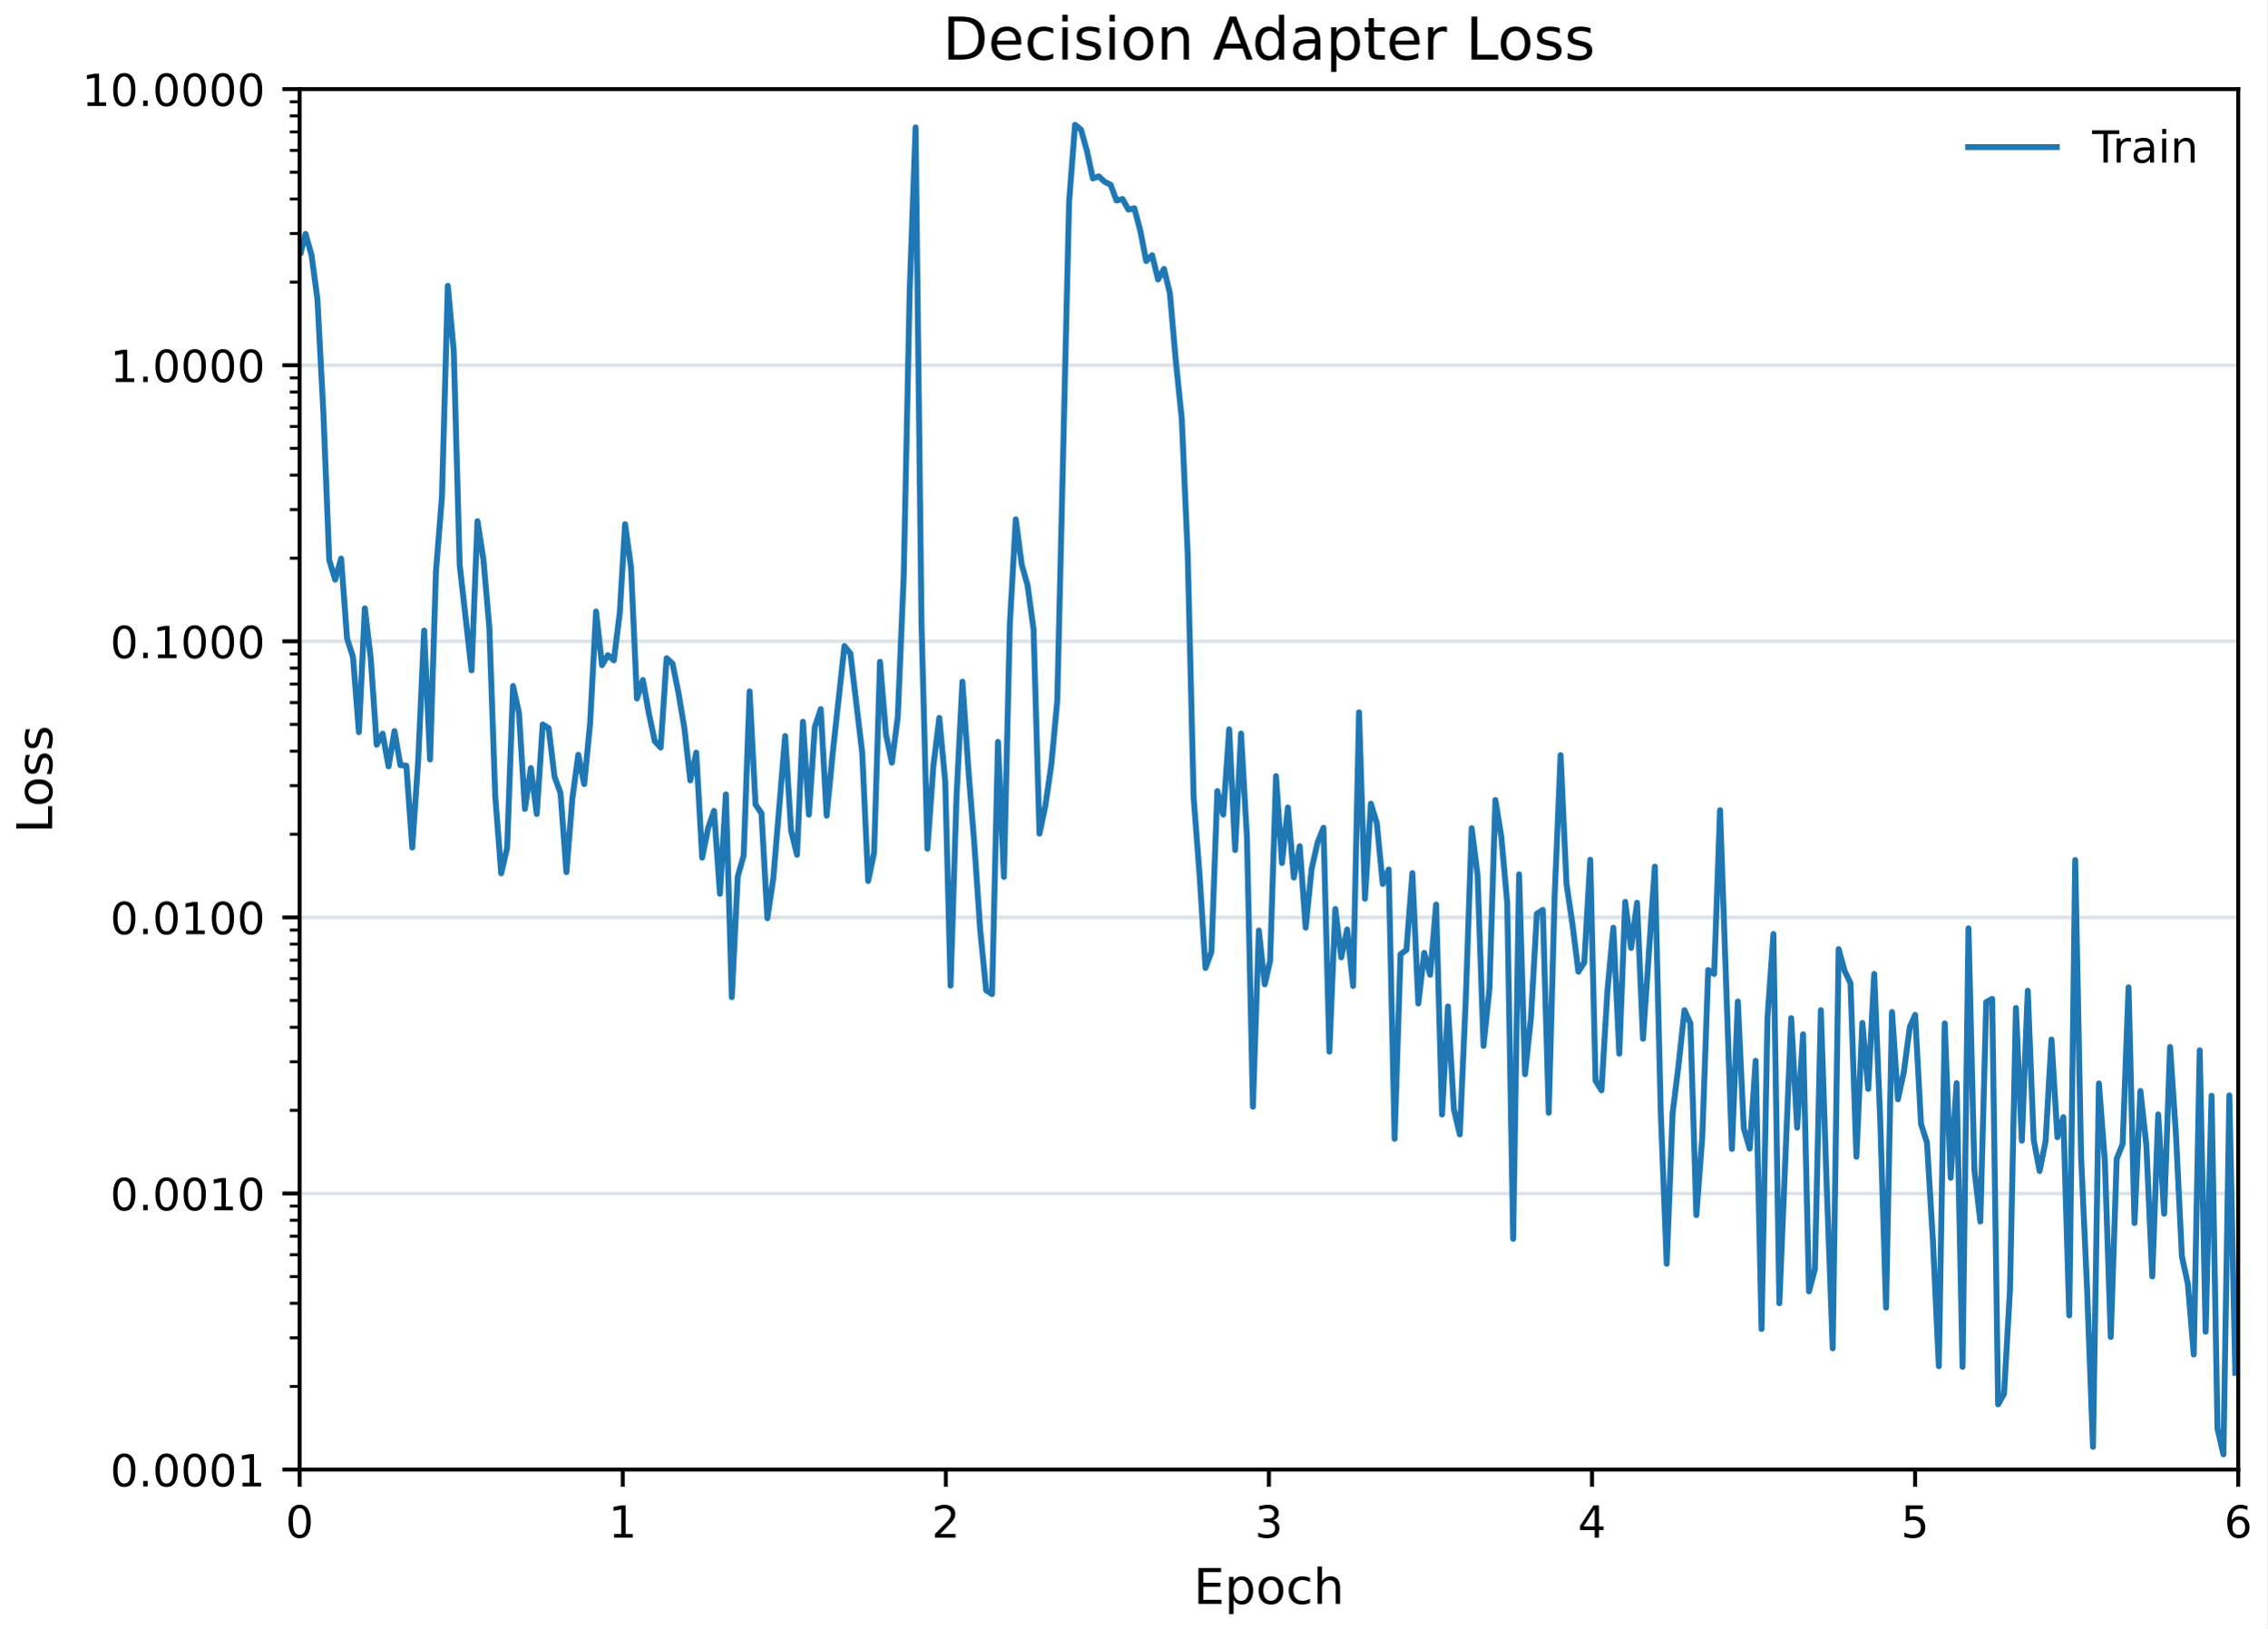
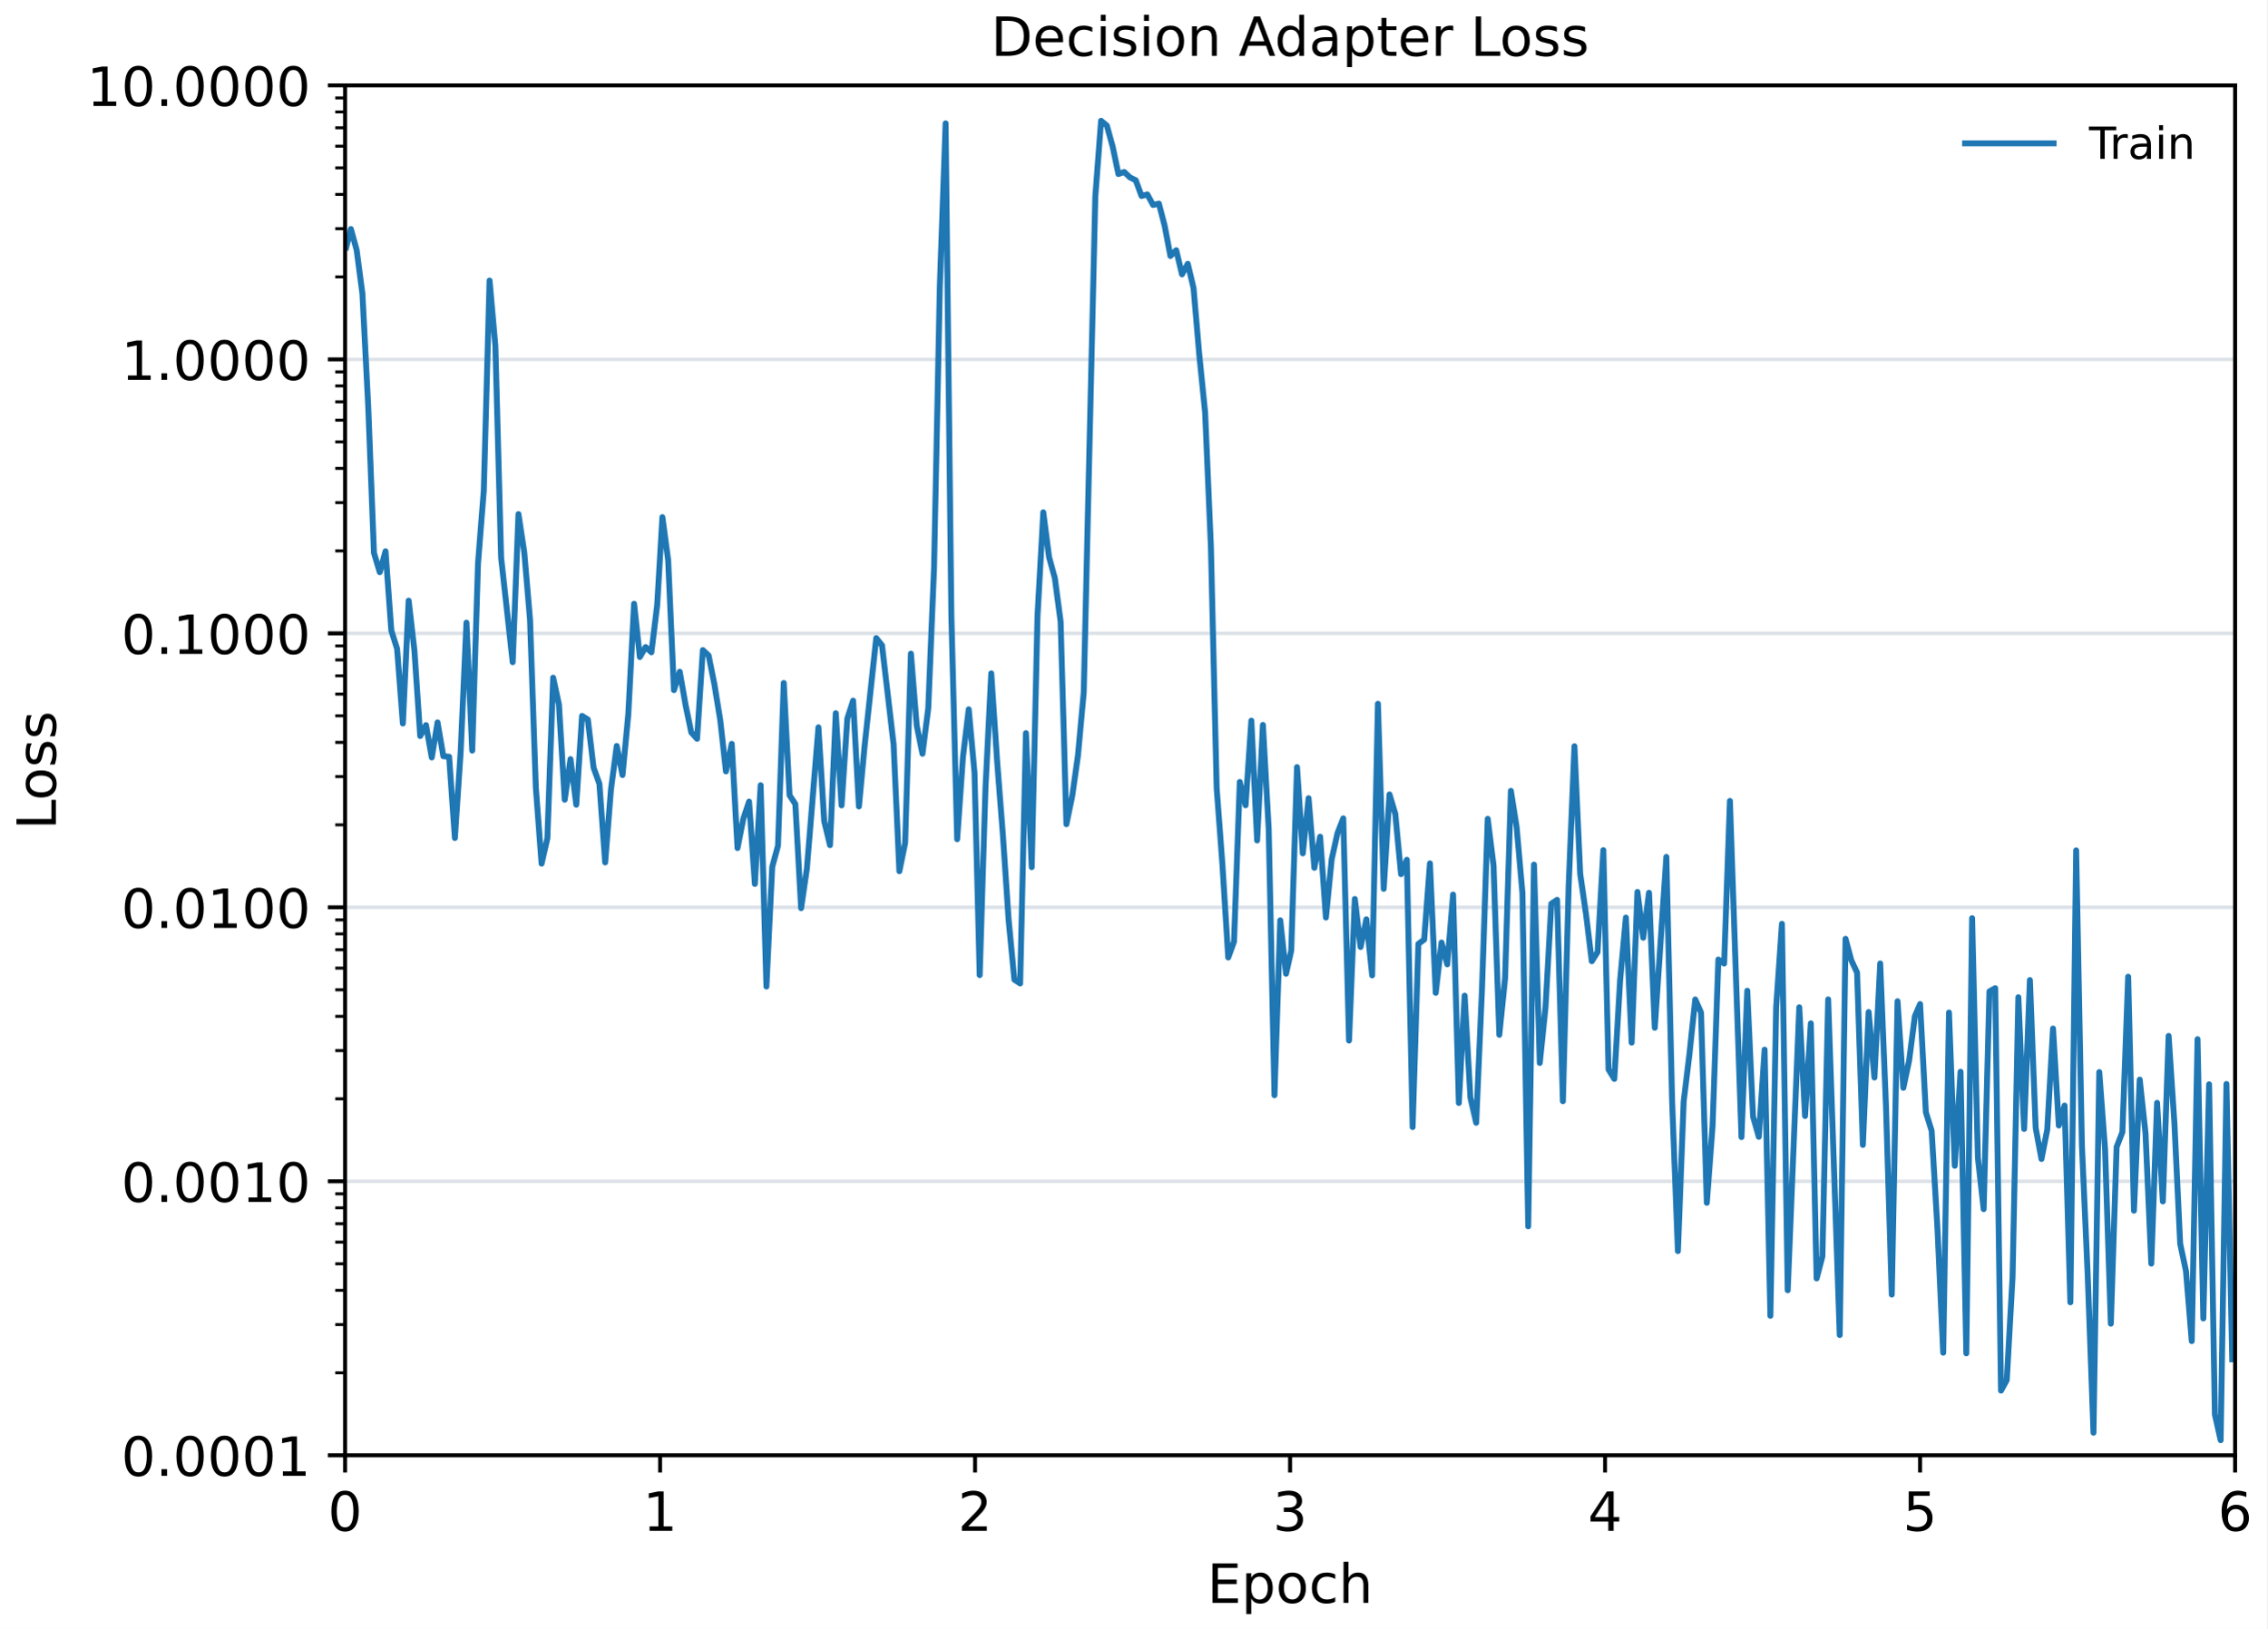
<svg xmlns="http://www.w3.org/2000/svg" xmlns:xlink="http://www.w3.org/1999/xlink" width="460.8pt" height="331.2pt" viewBox="0 0 460.8 331.2" version="1.1">
  <defs>
    <style type="text/css">*{stroke-linejoin: round; stroke-linecap: butt}</style>
  </defs>
  <g id="figure_1">
    <g id="patch_1">
      <path d="M 0 331.2  L 460.8 331.2  L 460.8 0  L 0 0  z " style="fill: #ffffff" />
    </g>
    <g id="axes_1">
      <g id="patch_2">
-         <path d="M 60.896 298.811  L 454.937 298.811  L 454.937 18.118  L 60.896 18.118  z " style="fill: #ffffff" />
+         <path d="M 70.135 295.908  L 454.3 295.908  L 454.3 17.359  L 70.135 17.359  z " style="fill: #ffffff" />
      </g>
      <g id="matplotlib.axis_1">
        <g id="xtick_1">
          <g id="line2d_1">
            <defs>
-               <path id="m974cf17270" d="M 0 0  L 0 3.5  " style="stroke: #000000; stroke-width: 0.8" />
+               <path id="m393848298e" d="M 0 0  L 0 3.5  " style="stroke: #000000; stroke-width: 0.8" />
            </defs>
            <g>
-               <use xlink:href="#m974cf17270" x="60.896" y="298.811" style="stroke: #000000; stroke-width: 0.8" />
+               <use xlink:href="#m393848298e" x="70.135" y="295.908" style="stroke: #000000; stroke-width: 0.8" />
            </g>
          </g>
          <g id="text_1">
-             <text style="font: 9px 'DejaVu Sans'; text-anchor: middle" x="60.896" y="312.65" transform="rotate(-0, 60.89618, 312.6499)">0</text>
+             <text style="font: 11px 'DejaVu Sans'; text-anchor: middle" x="70.135" y="311.266" transform="rotate(-0, 70.13461, 311.2662)">0</text>
          </g>
        </g>
        <g id="xtick_2">
          <g id="line2d_2">
            <g>
-               <use xlink:href="#m974cf17270" x="126.57" y="298.811" style="stroke: #000000; stroke-width: 0.8" />
+               <use xlink:href="#m393848298e" x="134.162" y="295.908" style="stroke: #000000; stroke-width: 0.8" />
            </g>
          </g>
          <g id="text_2">
-             <text style="font: 9px 'DejaVu Sans'; text-anchor: middle" x="126.57" y="312.65" transform="rotate(-0, 126.5696, 312.6499)">1</text>
+             <text style="font: 11px 'DejaVu Sans'; text-anchor: middle" x="134.162" y="311.266" transform="rotate(-0, 134.1622, 311.2662)">1</text>
          </g>
        </g>
        <g id="xtick_3">
          <g id="line2d_3">
            <g>
-               <use xlink:href="#m974cf17270" x="192.243" y="298.811" style="stroke: #000000; stroke-width: 0.8" />
+               <use xlink:href="#m393848298e" x="198.19" y="295.908" style="stroke: #000000; stroke-width: 0.8" />
            </g>
          </g>
          <g id="text_3">
-             <text style="font: 9px 'DejaVu Sans'; text-anchor: middle" x="192.243" y="312.65" transform="rotate(-0, 192.243, 312.6499)">2</text>
+             <text style="font: 11px 'DejaVu Sans'; text-anchor: middle" x="198.19" y="311.266" transform="rotate(-0, 198.1899, 311.2662)">2</text>
          </g>
        </g>
        <g id="xtick_4">
          <g id="line2d_4">
            <g>
-               <use xlink:href="#m974cf17270" x="257.916" y="298.811" style="stroke: #000000; stroke-width: 0.8" />
+               <use xlink:href="#m393848298e" x="262.217" y="295.908" style="stroke: #000000; stroke-width: 0.8" />
            </g>
          </g>
          <g id="text_4">
-             <text style="font: 9px 'DejaVu Sans'; text-anchor: middle" x="257.916" y="312.65" transform="rotate(-0, 257.9164, 312.6499)">3</text>
+             <text style="font: 11px 'DejaVu Sans'; text-anchor: middle" x="262.217" y="311.266" transform="rotate(-0, 262.2175, 311.2662)">3</text>
          </g>
        </g>
        <g id="xtick_5">
          <g id="line2d_5">
            <g>
-               <use xlink:href="#m974cf17270" x="323.59" y="298.811" style="stroke: #000000; stroke-width: 0.8" />
+               <use xlink:href="#m393848298e" x="326.245" y="295.908" style="stroke: #000000; stroke-width: 0.8" />
            </g>
          </g>
          <g id="text_5">
-             <text style="font: 9px 'DejaVu Sans'; text-anchor: middle" x="323.59" y="312.65" transform="rotate(-0, 323.5898, 312.6499)">4</text>
+             <text style="font: 11px 'DejaVu Sans'; text-anchor: middle" x="326.245" y="311.266" transform="rotate(-0, 326.2451, 311.2662)">4</text>
          </g>
        </g>
        <g id="xtick_6">
          <g id="line2d_6">
            <g>
-               <use xlink:href="#m974cf17270" x="389.263" y="298.811" style="stroke: #000000; stroke-width: 0.8" />
+               <use xlink:href="#m393848298e" x="390.273" y="295.908" style="stroke: #000000; stroke-width: 0.8" />
            </g>
          </g>
          <g id="text_6">
-             <text style="font: 9px 'DejaVu Sans'; text-anchor: middle" x="389.263" y="312.65" transform="rotate(-0, 389.2632, 312.6499)">5</text>
+             <text style="font: 11px 'DejaVu Sans'; text-anchor: middle" x="390.273" y="311.266" transform="rotate(-0, 390.2728, 311.2662)">5</text>
          </g>
        </g>
        <g id="xtick_7">
          <g id="line2d_7">
            <g>
-               <use xlink:href="#m974cf17270" x="454.937" y="298.811" style="stroke: #000000; stroke-width: 0.8" />
+               <use xlink:href="#m393848298e" x="454.3" y="295.908" style="stroke: #000000; stroke-width: 0.8" />
            </g>
          </g>
          <g id="text_7">
-             <text style="font: 9px 'DejaVu Sans'; text-anchor: middle" x="454.937" y="312.65" transform="rotate(-0, 454.9366, 312.6499)">6</text>
+             <text style="font: 11px 'DejaVu Sans'; text-anchor: middle" x="454.3" y="311.266" transform="rotate(-0, 454.3004, 311.2662)">6</text>
          </g>
        </g>
        <g id="text_8">
-           <text style="font: 10px 'DejaVu Sans'; text-anchor: middle" x="257.916" y="326.12" transform="rotate(-0, 257.9164, 326.1201)">Epoch</text>
+           <text style="font: 11px 'DejaVu Sans'; text-anchor: middle" x="262.217" y="325.912" transform="rotate(-0, 262.2175, 325.9121)">Epoch</text>
        </g>
      </g>
      <g id="matplotlib.axis_2">
        <g id="ytick_1">
          <g id="line2d_8">
-             <path d="M 60.896 298.811  L 454.937 298.811  " clip-path="url(#p9270270017)" style="fill: none; stroke: #dce2e8; stroke-width: 0.7; stroke-linecap: square" />
+             <path d="M 70.135 295.908  L 454.3 295.908  " clip-path="url(#p53b85c16b3)" style="fill: none; stroke: #dce2e8; stroke-width: 0.7; stroke-linecap: square" />
          </g>
          <g id="line2d_9">
            <defs>
-               <path id="mf627ebc33e" d="M 0 0  L -3.5 0  " style="stroke: #000000; stroke-width: 0.8" />
+               <path id="maec9152e45" d="M 0 0  L -3.5 0  " style="stroke: #000000; stroke-width: 0.8" />
            </defs>
            <g>
-               <use xlink:href="#mf627ebc33e" x="60.896" y="298.811" style="stroke: #000000; stroke-width: 0.8" />
+               <use xlink:href="#maec9152e45" x="70.135" y="295.908" style="stroke: #000000; stroke-width: 0.8" />
            </g>
          </g>
          <g id="text_9">
-             <text style="font: 9px 'DejaVu Sans'; text-anchor: end" x="53.896" y="302.231" transform="rotate(-0, 53.89618, 302.2306)">0.0001</text>
+             <text style="font: 11px 'DejaVu Sans'; text-anchor: end" x="63.135" y="300.087" transform="rotate(-0, 63.13461, 300.087)">0.0001</text>
          </g>
        </g>
        <g id="ytick_2">
          <g id="line2d_10">
-             <path d="M 60.896 242.673  L 454.937 242.673  " clip-path="url(#p9270270017)" style="fill: none; stroke: #dce2e8; stroke-width: 0.7; stroke-linecap: square" />
+             <path d="M 70.135 240.198  L 454.3 240.198  " clip-path="url(#p53b85c16b3)" style="fill: none; stroke: #dce2e8; stroke-width: 0.7; stroke-linecap: square" />
          </g>
          <g id="line2d_11">
            <g>
-               <use xlink:href="#mf627ebc33e" x="60.896" y="242.673" style="stroke: #000000; stroke-width: 0.8" />
+               <use xlink:href="#maec9152e45" x="70.135" y="240.198" style="stroke: #000000; stroke-width: 0.8" />
            </g>
          </g>
          <g id="text_10">
-             <text style="font: 9px 'DejaVu Sans'; text-anchor: end" x="53.896" y="246.092" transform="rotate(-0, 53.89618, 246.092)">0.0010</text>
+             <text style="font: 11px 'DejaVu Sans'; text-anchor: end" x="63.135" y="244.377" transform="rotate(-0, 63.13461, 244.3772)">0.0010</text>
          </g>
        </g>
        <g id="ytick_3">
          <g id="line2d_12">
-             <path d="M 60.896 186.534  L 454.937 186.534  " clip-path="url(#p9270270017)" style="fill: none; stroke: #dce2e8; stroke-width: 0.7; stroke-linecap: square" />
+             <path d="M 70.135 184.488  L 454.3 184.488  " clip-path="url(#p53b85c16b3)" style="fill: none; stroke: #dce2e8; stroke-width: 0.7; stroke-linecap: square" />
          </g>
          <g id="line2d_13">
            <g>
-               <use xlink:href="#mf627ebc33e" x="60.896" y="186.534" style="stroke: #000000; stroke-width: 0.8" />
+               <use xlink:href="#maec9152e45" x="70.135" y="184.488" style="stroke: #000000; stroke-width: 0.8" />
            </g>
          </g>
          <g id="text_11">
-             <text style="font: 9px 'DejaVu Sans'; text-anchor: end" x="53.896" y="189.953" transform="rotate(-0, 53.89618, 189.9534)">0.0100</text>
+             <text style="font: 11px 'DejaVu Sans'; text-anchor: end" x="63.135" y="188.667" transform="rotate(-0, 63.13461, 188.6673)">0.0100</text>
          </g>
        </g>
        <g id="ytick_4">
          <g id="line2d_14">
-             <path d="M 60.896 130.396  L 454.937 130.396  " clip-path="url(#p9270270017)" style="fill: none; stroke: #dce2e8; stroke-width: 0.7; stroke-linecap: square" />
+             <path d="M 70.135 128.778  L 454.3 128.778  " clip-path="url(#p53b85c16b3)" style="fill: none; stroke: #dce2e8; stroke-width: 0.7; stroke-linecap: square" />
          </g>
          <g id="line2d_15">
            <g>
-               <use xlink:href="#mf627ebc33e" x="60.896" y="130.396" style="stroke: #000000; stroke-width: 0.8" />
+               <use xlink:href="#maec9152e45" x="70.135" y="128.778" style="stroke: #000000; stroke-width: 0.8" />
            </g>
          </g>
          <g id="text_12">
-             <text style="font: 9px 'DejaVu Sans'; text-anchor: end" x="53.896" y="133.815" transform="rotate(-0, 53.89618, 133.8148)">0.1000</text>
+             <text style="font: 11px 'DejaVu Sans'; text-anchor: end" x="63.135" y="132.957" transform="rotate(-0, 63.13461, 132.9574)">0.1000</text>
          </g>
        </g>
        <g id="ytick_5">
          <g id="line2d_16">
-             <path d="M 60.896 74.257  L 454.937 74.257  " clip-path="url(#p9270270017)" style="fill: none; stroke: #dce2e8; stroke-width: 0.7; stroke-linecap: square" />
+             <path d="M 70.135 73.068  L 454.3 73.068  " clip-path="url(#p53b85c16b3)" style="fill: none; stroke: #dce2e8; stroke-width: 0.7; stroke-linecap: square" />
          </g>
          <g id="line2d_17">
            <g>
-               <use xlink:href="#mf627ebc33e" x="60.896" y="74.257" style="stroke: #000000; stroke-width: 0.8" />
+               <use xlink:href="#maec9152e45" x="70.135" y="73.068" style="stroke: #000000; stroke-width: 0.8" />
            </g>
          </g>
          <g id="text_13">
-             <text style="font: 9px 'DejaVu Sans'; text-anchor: end" x="53.896" y="77.676" transform="rotate(-0, 53.89618, 77.67625)">1.0000</text>
+             <text style="font: 11px 'DejaVu Sans'; text-anchor: end" x="63.135" y="77.248" transform="rotate(-0, 63.13461, 77.24753)">1.0000</text>
          </g>
        </g>
        <g id="ytick_6">
          <g id="line2d_18">
-             <path d="M 60.896 18.118  L 454.937 18.118  " clip-path="url(#p9270270017)" style="fill: none; stroke: #dce2e8; stroke-width: 0.7; stroke-linecap: square" />
+             <path d="M 70.135 17.359  L 454.3 17.359  " clip-path="url(#p53b85c16b3)" style="fill: none; stroke: #dce2e8; stroke-width: 0.7; stroke-linecap: square" />
          </g>
          <g id="line2d_19">
            <g>
-               <use xlink:href="#mf627ebc33e" x="60.896" y="18.118" style="stroke: #000000; stroke-width: 0.8" />
+               <use xlink:href="#maec9152e45" x="70.135" y="17.359" style="stroke: #000000; stroke-width: 0.8" />
            </g>
          </g>
          <g id="text_14">
-             <text style="font: 9px 'DejaVu Sans'; text-anchor: end" x="53.896" y="21.538" transform="rotate(-0, 53.89618, 21.53766)">10.0000</text>
+             <text style="font: 11px 'DejaVu Sans'; text-anchor: end" x="63.135" y="21.538" transform="rotate(-0, 63.13461, 21.53766)">10.0000</text>
          </g>
        </g>
        <g id="ytick_7">
          <g id="line2d_20">
            <defs>
-               <path id="m3b861679e9" d="M 0 0  L -2 0  " style="stroke: #000000; stroke-width: 0.6" />
+               <path id="m776bd96189" d="M 0 0  L -2 0  " style="stroke: #000000; stroke-width: 0.6" />
            </defs>
            <g>
-               <use xlink:href="#m3b861679e9" x="60.896" y="281.912" style="stroke: #000000; stroke-width: 0.6" />
+               <use xlink:href="#m776bd96189" x="70.135" y="279.138" style="stroke: #000000; stroke-width: 0.6" />
            </g>
          </g>
        </g>
        <g id="ytick_8">
          <g id="line2d_21">
            <g>
-               <use xlink:href="#m3b861679e9" x="60.896" y="272.026" style="stroke: #000000; stroke-width: 0.6" />
+               <use xlink:href="#m776bd96189" x="70.135" y="269.328" style="stroke: #000000; stroke-width: 0.6" />
            </g>
          </g>
        </g>
        <g id="ytick_9">
          <g id="line2d_22">
            <g>
-               <use xlink:href="#m3b861679e9" x="60.896" y="265.013" style="stroke: #000000; stroke-width: 0.6" />
+               <use xlink:href="#m776bd96189" x="70.135" y="262.367" style="stroke: #000000; stroke-width: 0.6" />
            </g>
          </g>
        </g>
        <g id="ytick_10">
          <g id="line2d_23">
            <g>
-               <use xlink:href="#m3b861679e9" x="60.896" y="259.572" style="stroke: #000000; stroke-width: 0.6" />
+               <use xlink:href="#m776bd96189" x="70.135" y="256.968" style="stroke: #000000; stroke-width: 0.6" />
            </g>
          </g>
        </g>
        <g id="ytick_11">
          <g id="line2d_24">
            <g>
-               <use xlink:href="#m3b861679e9" x="60.896" y="255.127" style="stroke: #000000; stroke-width: 0.6" />
+               <use xlink:href="#m776bd96189" x="70.135" y="252.557" style="stroke: #000000; stroke-width: 0.6" />
            </g>
          </g>
        </g>
        <g id="ytick_12">
          <g id="line2d_25">
            <g>
-               <use xlink:href="#m3b861679e9" x="60.896" y="251.369" style="stroke: #000000; stroke-width: 0.6" />
+               <use xlink:href="#m776bd96189" x="70.135" y="248.828" style="stroke: #000000; stroke-width: 0.6" />
            </g>
          </g>
        </g>
        <g id="ytick_13">
          <g id="line2d_26">
            <g>
-               <use xlink:href="#m3b861679e9" x="60.896" y="248.113" style="stroke: #000000; stroke-width: 0.6" />
+               <use xlink:href="#m776bd96189" x="70.135" y="245.597" style="stroke: #000000; stroke-width: 0.6" />
            </g>
          </g>
        </g>
        <g id="ytick_14">
          <g id="line2d_27">
            <g>
-               <use xlink:href="#m3b861679e9" x="60.896" y="245.241" style="stroke: #000000; stroke-width: 0.6" />
+               <use xlink:href="#m776bd96189" x="70.135" y="242.747" style="stroke: #000000; stroke-width: 0.6" />
            </g>
          </g>
        </g>
        <g id="ytick_15">
          <g id="line2d_28">
            <g>
-               <use xlink:href="#m3b861679e9" x="60.896" y="225.773" style="stroke: #000000; stroke-width: 0.6" />
+               <use xlink:href="#m776bd96189" x="70.135" y="223.428" style="stroke: #000000; stroke-width: 0.6" />
            </g>
          </g>
        </g>
        <g id="ytick_16">
          <g id="line2d_29">
            <g>
-               <use xlink:href="#m3b861679e9" x="60.896" y="215.888" style="stroke: #000000; stroke-width: 0.6" />
+               <use xlink:href="#m776bd96189" x="70.135" y="213.618" style="stroke: #000000; stroke-width: 0.6" />
            </g>
          </g>
        </g>
        <g id="ytick_17">
          <g id="line2d_30">
            <g>
-               <use xlink:href="#m3b861679e9" x="60.896" y="208.874" style="stroke: #000000; stroke-width: 0.6" />
+               <use xlink:href="#m776bd96189" x="70.135" y="206.657" style="stroke: #000000; stroke-width: 0.6" />
            </g>
          </g>
        </g>
        <g id="ytick_18">
          <g id="line2d_31">
            <g>
-               <use xlink:href="#m3b861679e9" x="60.896" y="203.434" style="stroke: #000000; stroke-width: 0.6" />
+               <use xlink:href="#m776bd96189" x="70.135" y="201.258" style="stroke: #000000; stroke-width: 0.6" />
            </g>
          </g>
        </g>
        <g id="ytick_19">
          <g id="line2d_32">
            <g>
-               <use xlink:href="#m3b861679e9" x="60.896" y="198.988" style="stroke: #000000; stroke-width: 0.6" />
+               <use xlink:href="#m776bd96189" x="70.135" y="196.847" style="stroke: #000000; stroke-width: 0.6" />
            </g>
          </g>
        </g>
        <g id="ytick_20">
          <g id="line2d_33">
            <g>
-               <use xlink:href="#m3b861679e9" x="60.896" y="195.23" style="stroke: #000000; stroke-width: 0.6" />
+               <use xlink:href="#m776bd96189" x="70.135" y="193.118" style="stroke: #000000; stroke-width: 0.6" />
            </g>
          </g>
        </g>
        <g id="ytick_21">
          <g id="line2d_34">
            <g>
-               <use xlink:href="#m3b861679e9" x="60.896" y="191.975" style="stroke: #000000; stroke-width: 0.6" />
+               <use xlink:href="#m776bd96189" x="70.135" y="189.887" style="stroke: #000000; stroke-width: 0.6" />
            </g>
          </g>
        </g>
        <g id="ytick_22">
          <g id="line2d_35">
            <g>
-               <use xlink:href="#m3b861679e9" x="60.896" y="189.103" style="stroke: #000000; stroke-width: 0.6" />
+               <use xlink:href="#m776bd96189" x="70.135" y="187.037" style="stroke: #000000; stroke-width: 0.6" />
            </g>
          </g>
        </g>
        <g id="ytick_23">
          <g id="line2d_36">
            <g>
-               <use xlink:href="#m3b861679e9" x="60.896" y="169.635" style="stroke: #000000; stroke-width: 0.6" />
+               <use xlink:href="#m776bd96189" x="70.135" y="167.718" style="stroke: #000000; stroke-width: 0.6" />
            </g>
          </g>
        </g>
        <g id="ytick_24">
          <g id="line2d_37">
            <g>
-               <use xlink:href="#m3b861679e9" x="60.896" y="159.749" style="stroke: #000000; stroke-width: 0.6" />
+               <use xlink:href="#m776bd96189" x="70.135" y="157.908" style="stroke: #000000; stroke-width: 0.6" />
            </g>
          </g>
        </g>
        <g id="ytick_25">
          <g id="line2d_38">
            <g>
-               <use xlink:href="#m3b861679e9" x="60.896" y="152.735" style="stroke: #000000; stroke-width: 0.6" />
+               <use xlink:href="#m776bd96189" x="70.135" y="150.947" style="stroke: #000000; stroke-width: 0.6" />
            </g>
          </g>
        </g>
        <g id="ytick_26">
          <g id="line2d_39">
            <g>
-               <use xlink:href="#m3b861679e9" x="60.896" y="147.295" style="stroke: #000000; stroke-width: 0.6" />
+               <use xlink:href="#m776bd96189" x="70.135" y="145.549" style="stroke: #000000; stroke-width: 0.6" />
            </g>
          </g>
        </g>
        <g id="ytick_27">
          <g id="line2d_40">
            <g>
-               <use xlink:href="#m3b861679e9" x="60.896" y="142.85" style="stroke: #000000; stroke-width: 0.6" />
+               <use xlink:href="#m776bd96189" x="70.135" y="141.137" style="stroke: #000000; stroke-width: 0.6" />
            </g>
          </g>
        </g>
        <g id="ytick_28">
          <g id="line2d_41">
            <g>
-               <use xlink:href="#m3b861679e9" x="60.896" y="139.092" style="stroke: #000000; stroke-width: 0.6" />
+               <use xlink:href="#m776bd96189" x="70.135" y="137.408" style="stroke: #000000; stroke-width: 0.6" />
            </g>
          </g>
        </g>
        <g id="ytick_29">
          <g id="line2d_42">
            <g>
-               <use xlink:href="#m3b861679e9" x="60.896" y="135.836" style="stroke: #000000; stroke-width: 0.6" />
+               <use xlink:href="#m776bd96189" x="70.135" y="134.177" style="stroke: #000000; stroke-width: 0.6" />
            </g>
          </g>
        </g>
        <g id="ytick_30">
          <g id="line2d_43">
            <g>
-               <use xlink:href="#m3b861679e9" x="60.896" y="132.964" style="stroke: #000000; stroke-width: 0.6" />
+               <use xlink:href="#m776bd96189" x="70.135" y="131.327" style="stroke: #000000; stroke-width: 0.6" />
            </g>
          </g>
        </g>
        <g id="ytick_31">
          <g id="line2d_44">
            <g>
-               <use xlink:href="#m3b861679e9" x="60.896" y="113.496" style="stroke: #000000; stroke-width: 0.6" />
+               <use xlink:href="#m776bd96189" x="70.135" y="112.008" style="stroke: #000000; stroke-width: 0.6" />
            </g>
          </g>
        </g>
        <g id="ytick_32">
          <g id="line2d_45">
            <g>
-               <use xlink:href="#m3b861679e9" x="60.896" y="103.611" style="stroke: #000000; stroke-width: 0.6" />
+               <use xlink:href="#m776bd96189" x="70.135" y="102.198" style="stroke: #000000; stroke-width: 0.6" />
            </g>
          </g>
        </g>
        <g id="ytick_33">
          <g id="line2d_46">
            <g>
-               <use xlink:href="#m3b861679e9" x="60.896" y="96.597" style="stroke: #000000; stroke-width: 0.6" />
+               <use xlink:href="#m776bd96189" x="70.135" y="95.238" style="stroke: #000000; stroke-width: 0.6" />
            </g>
          </g>
        </g>
        <g id="ytick_34">
          <g id="line2d_47">
            <g>
-               <use xlink:href="#m3b861679e9" x="60.896" y="91.156" style="stroke: #000000; stroke-width: 0.6" />
+               <use xlink:href="#m776bd96189" x="70.135" y="89.839" style="stroke: #000000; stroke-width: 0.6" />
            </g>
          </g>
        </g>
        <g id="ytick_35">
          <g id="line2d_48">
            <g>
-               <use xlink:href="#m3b861679e9" x="60.896" y="86.711" style="stroke: #000000; stroke-width: 0.6" />
+               <use xlink:href="#m776bd96189" x="70.135" y="85.428" style="stroke: #000000; stroke-width: 0.6" />
            </g>
          </g>
        </g>
        <g id="ytick_36">
          <g id="line2d_49">
            <g>
-               <use xlink:href="#m3b861679e9" x="60.896" y="82.953" style="stroke: #000000; stroke-width: 0.6" />
+               <use xlink:href="#m776bd96189" x="70.135" y="81.698" style="stroke: #000000; stroke-width: 0.6" />
            </g>
          </g>
        </g>
        <g id="ytick_37">
          <g id="line2d_50">
            <g>
-               <use xlink:href="#m3b861679e9" x="60.896" y="79.697" style="stroke: #000000; stroke-width: 0.6" />
+               <use xlink:href="#m776bd96189" x="70.135" y="78.467" style="stroke: #000000; stroke-width: 0.6" />
            </g>
          </g>
        </g>
        <g id="ytick_38">
          <g id="line2d_51">
            <g>
-               <use xlink:href="#m3b861679e9" x="60.896" y="76.826" style="stroke: #000000; stroke-width: 0.6" />
+               <use xlink:href="#m776bd96189" x="70.135" y="75.618" style="stroke: #000000; stroke-width: 0.6" />
            </g>
          </g>
        </g>
        <g id="ytick_39">
          <g id="line2d_52">
            <g>
-               <use xlink:href="#m3b861679e9" x="60.896" y="57.358" style="stroke: #000000; stroke-width: 0.6" />
+               <use xlink:href="#m776bd96189" x="70.135" y="56.298" style="stroke: #000000; stroke-width: 0.6" />
            </g>
          </g>
        </g>
        <g id="ytick_40">
          <g id="line2d_53">
            <g>
-               <use xlink:href="#m3b861679e9" x="60.896" y="47.472" style="stroke: #000000; stroke-width: 0.6" />
+               <use xlink:href="#m776bd96189" x="70.135" y="46.488" style="stroke: #000000; stroke-width: 0.6" />
            </g>
          </g>
        </g>
        <g id="ytick_41">
          <g id="line2d_54">
            <g>
-               <use xlink:href="#m3b861679e9" x="60.896" y="40.458" style="stroke: #000000; stroke-width: 0.6" />
+               <use xlink:href="#m776bd96189" x="70.135" y="39.528" style="stroke: #000000; stroke-width: 0.6" />
            </g>
          </g>
        </g>
        <g id="ytick_42">
          <g id="line2d_55">
            <g>
-               <use xlink:href="#m3b861679e9" x="60.896" y="35.018" style="stroke: #000000; stroke-width: 0.6" />
+               <use xlink:href="#m776bd96189" x="70.135" y="34.129" style="stroke: #000000; stroke-width: 0.6" />
            </g>
          </g>
        </g>
        <g id="ytick_43">
          <g id="line2d_56">
            <g>
-               <use xlink:href="#m3b861679e9" x="60.896" y="30.573" style="stroke: #000000; stroke-width: 0.6" />
+               <use xlink:href="#m776bd96189" x="70.135" y="29.718" style="stroke: #000000; stroke-width: 0.6" />
            </g>
          </g>
        </g>
        <g id="ytick_44">
          <g id="line2d_57">
            <g>
-               <use xlink:href="#m3b861679e9" x="60.896" y="26.814" style="stroke: #000000; stroke-width: 0.6" />
+               <use xlink:href="#m776bd96189" x="70.135" y="25.988" style="stroke: #000000; stroke-width: 0.6" />
            </g>
          </g>
        </g>
        <g id="ytick_45">
          <g id="line2d_58">
            <g>
-               <use xlink:href="#m3b861679e9" x="60.896" y="23.559" style="stroke: #000000; stroke-width: 0.6" />
+               <use xlink:href="#m776bd96189" x="70.135" y="22.757" style="stroke: #000000; stroke-width: 0.6" />
            </g>
          </g>
        </g>
        <g id="ytick_46">
          <g id="line2d_59">
            <g>
-               <use xlink:href="#m3b861679e9" x="60.896" y="20.687" style="stroke: #000000; stroke-width: 0.6" />
+               <use xlink:href="#m776bd96189" x="70.135" y="19.908" style="stroke: #000000; stroke-width: 0.6" />
            </g>
          </g>
        </g>
        <g id="text_15">
-           <text style="font: 10px 'DejaVu Sans'; text-anchor: middle" x="10.599" y="158.465" transform="rotate(-90, 10.59868, 158.4648)">Loss</text>
+           <text style="font: 11px 'DejaVu Sans'; text-anchor: middle" x="11.359" y="156.633" transform="rotate(-90, 11.35852, 156.6332)">Loss</text>
        </g>
      </g>
      <g id="line2d_60">
-         <path d="M 61.137 51.299  L 62.101 47.546  L 63.306 51.837  L 64.511 60.784  L 65.716 83.728  L 66.921 113.914  L 68.126 117.873  L 69.331 113.579  L 70.536 129.807  L 71.741 133.562  L 72.946 148.867  L 74.151 123.685  L 75.356 133.95  L 76.561 151.432  L 77.766 149.188  L 78.971 155.828  L 80.176 148.641  L 81.381 155.574  L 82.586 155.673  L 83.791 172.334  L 84.997 154.625  L 86.202 128.2  L 87.407 154.42  L 88.612 116.09  L 89.817 101.14  L 91.022 58.109  L 92.227 71.437  L 93.432 114.907  L 95.842 136.305  L 97.047 105.962  L 98.252 113.768  L 99.457 127.578  L 100.662 161.955  L 101.867 177.584  L 103.072 172.392  L 104.277 139.475  L 105.482 144.967  L 106.687 164.486  L 107.892 156.167  L 109.097 165.511  L 110.302 147.304  L 111.507 148.045  L 112.712 157.95  L 113.917 161.211  L 115.122 177.336  L 116.327 162.405  L 117.532 153.466  L 118.737 159.435  L 119.942 147.037  L 121.147 124.334  L 122.352 135.245  L 123.557 133.202  L 124.762 134.276  L 125.967 124.599  L 127.052 106.58  L 128.257 115.418  L 129.462 142.031  L 130.667 138.255  L 131.872 145.01  L 133.077 150.695  L 134.282 152.006  L 135.487 133.822  L 136.692 134.933  L 137.897 140.863  L 139.102 148.079  L 140.307 158.687  L 141.512 153.033  L 142.717 174.387  L 143.922 168.395  L 145.127 164.869  L 146.332 181.744  L 147.537 161.516  L 148.742 202.764  L 149.947 178.251  L 151.152 173.922  L 152.357 140.57  L 153.562 163.576  L 154.767 165.364  L 155.972 186.706  L 157.177 178.586  L 159.587 149.647  L 160.792 168.889  L 161.997 173.802  L 163.202 146.757  L 164.407 165.652  L 165.612 147.832  L 166.817 144.185  L 168.022 165.867  L 169.227 153.322  L 171.637 131.359  L 172.842 132.863  L 175.252 153.118  L 176.457 179.135  L 177.662 173.353  L 178.867 134.557  L 180.072 149.263  L 181.277 155.067  L 182.482 145.733  L 183.687 117.055  L 184.892 59.398  L 186.097 25.893  L 187.302 126.893  L 188.507 172.578  L 189.712 155.755  L 190.917 145.965  L 192.122 158.926  L 193.207 200.421  L 194.412 162.038  L 195.617 138.601  L 196.822 156.351  L 198.027 171.507  L 199.232 189.052  L 200.437 201.362  L 201.642 202.133  L 202.847 150.843  L 204.052 178.307  L 205.257 126.887  L 206.462 105.59  L 207.667 114.761  L 208.872 119.082  L 210.077 127.988  L 211.282 169.507  L 212.487 163.78  L 213.692 155.448  L 214.897 142.501  L 217.307 40.964  L 218.512 25.375  L 219.717 26.357  L 220.922 30.655  L 222.127 36.284  L 223.332 35.86  L 224.537 36.976  L 225.742 37.566  L 226.947 40.784  L 228.152 40.459  L 229.358 42.626  L 230.563 42.34  L 231.768 46.887  L 232.973 53.081  L 234.178 51.889  L 235.383 56.838  L 236.588 54.673  L 237.793 59.666  L 238.998 73.45  L 240.203 85.146  L 241.408 112.617  L 242.613 162.096  L 243.818 177.858  L 245.023 196.814  L 246.228 193.561  L 247.433 160.846  L 248.638 165.634  L 249.843 148.282  L 251.048 172.835  L 252.253 149.154  L 253.458 170.449  L 254.663 225.04  L 255.868 189.199  L 257.073 200.149  L 258.157 195.387  L 259.362 157.801  L 260.567 175.484  L 261.772 164.182  L 262.977 178.44  L 264.182 172.063  L 265.388 188.627  L 266.593 176.685  L 267.798 171.35  L 269.003 168.305  L 270.208 213.833  L 271.413 184.823  L 272.618 194.665  L 273.823 188.989  L 275.028 200.48  L 276.233 144.831  L 277.438 182.747  L 278.643 163.397  L 279.848 167.367  L 281.053 179.747  L 282.258 176.793  L 283.463 231.566  L 284.668 194.023  L 285.873 193.154  L 287.078 177.524  L 288.283 204.055  L 289.488 193.743  L 290.693 198.211  L 291.898 183.918  L 293.103 226.624  L 294.308 204.64  L 295.513 225.526  L 296.718 230.677  L 297.923 203.373  L 299.128 168.401  L 300.333 177.943  L 301.538 212.661  L 302.743 201.057  L 303.948 162.669  L 305.153 170.113  L 306.358 183.591  L 307.563 251.894  L 308.768 177.781  L 309.973 218.422  L 311.178 206.963  L 312.383 185.789  L 313.588 184.999  L 314.793 226.257  L 315.998 182.118  L 317.203 153.527  L 318.408 179.721  L 319.613 187.907  L 320.818 197.582  L 322.023 195.705  L 323.228 174.817  L 324.313 219.752  L 325.518 221.694  L 326.723 201.493  L 327.928 188.639  L 329.133 214.258  L 330.338 183.37  L 331.543 192.763  L 332.748 183.548  L 333.953 211.213  L 336.363 176.199  L 337.568 226.278  L 338.773 256.975  L 339.978 226.29  L 341.183 216.572  L 342.388 205.404  L 343.593 208.083  L 344.798 247.077  L 346.003 231.319  L 347.208 197.229  L 348.413 198.052  L 349.618 164.735  L 352.028 233.618  L 353.233 203.624  L 354.438 229.406  L 355.643 233.559  L 356.848 215.692  L 358.053 270.23  L 359.258 207.015  L 360.463 189.914  L 361.668 264.995  L 364.078 207.018  L 365.283 229.293  L 366.488 210.308  L 367.693 262.575  L 368.898 258.069  L 370.103 205.398  L 371.308 241.488  L 372.513 274.168  L 373.719 192.981  L 374.924 197.389  L 376.129 199.915  L 377.334 235.215  L 378.539 207.989  L 379.744 221.41  L 380.949 198.031  L 382.154 227.251  L 383.359 265.885  L 384.564 205.775  L 385.769 223.519  L 386.974 217.957  L 388.179 208.84  L 389.263 206.352  L 390.468 228.525  L 391.673 232.327  L 392.878 252.18  L 394.083 277.791  L 395.288 208.092  L 396.493 239.488  L 397.698 220.228  L 398.903 277.918  L 400.108 188.756  L 401.313 237.862  L 402.518 248.375  L 403.723 203.755  L 404.928 203.097  L 406.133 285.557  L 407.338 283.388  L 408.543 262.263  L 409.749 204.952  L 410.954 231.944  L 412.159 201.435  L 413.364 231.749  L 414.569 238.098  L 415.774 232.083  L 416.979 211.368  L 418.184 231.24  L 419.389 227.146  L 420.594 267.465  L 421.799 174.866  L 423.004 235.373  L 424.209 261.9  L 425.414 294.183  L 426.619 220.293  L 427.824 236.043  L 429.029 271.843  L 430.234 235.641  L 431.439 232.59  L 432.644 200.755  L 433.849 248.688  L 435.054 221.832  L 436.259 232.824  L 437.464 259.536  L 438.669 226.591  L 439.874 246.795  L 441.079 212.879  L 442.284 230.799  L 443.489 255.477  L 444.694 261.045  L 445.899 275.417  L 447.104 213.555  L 448.309 270.776  L 449.514 222.799  L 450.719 290.454  L 451.924 295.717  L 453.129 222.73  L 454.334 279.15  L 454.334 279.15  " clip-path="url(#p9270270017)" style="fill: none; stroke: #1f77b4; stroke-width: 1.2; stroke-linecap: square" />
+         <path d="M 70.37 50.286  L 71.309 46.561  L 72.484 50.819  L 73.659 59.699  L 74.834 82.467  L 76.009 112.422  L 77.184 116.351  L 78.358 112.09  L 79.533 128.194  L 80.708 131.921  L 81.883 147.109  L 83.058 122.119  L 84.232 132.305  L 85.407 149.654  L 86.582 147.427  L 87.757 154.017  L 88.932 146.885  L 90.107 153.765  L 91.281 153.862  L 92.456 170.396  L 93.631 152.823  L 94.806 126.6  L 95.981 152.619  L 97.155 114.582  L 98.33 99.746  L 99.505 57.044  L 100.68 70.27  L 101.855 113.408  L 104.204 134.643  L 105.379 104.531  L 106.554 112.278  L 107.729 125.983  L 108.904 160.097  L 110.078 175.607  L 111.253 170.454  L 112.428 137.788  L 113.603 143.239  L 114.778 162.609  L 115.953 154.353  L 117.127 163.625  L 118.302 145.558  L 119.477 146.293  L 120.652 156.122  L 121.827 159.359  L 123.001 175.36  L 124.176 160.543  L 125.351 151.673  L 126.526 157.596  L 127.701 145.293  L 128.876 122.763  L 130.05 133.591  L 131.225 131.563  L 132.4 132.629  L 133.575 123.026  L 134.632 105.145  L 135.807 113.915  L 136.982 140.325  L 138.157 136.577  L 139.331 143.281  L 140.506 148.923  L 141.681 150.224  L 142.856 132.178  L 144.031 133.281  L 145.206 139.166  L 146.38 146.327  L 147.555 156.854  L 148.73 151.243  L 149.905 172.434  L 151.08 166.487  L 152.254 162.989  L 153.429 179.734  L 154.604 159.661  L 155.779 200.594  L 156.954 176.269  L 158.129 171.973  L 159.303 138.875  L 160.478 161.705  L 161.653 163.48  L 162.828 184.659  L 164.003 176.601  L 166.352 147.883  L 167.527 166.978  L 168.702 171.853  L 169.877 145.015  L 171.052 163.765  L 172.226 146.082  L 173.401 142.463  L 174.576 163.979  L 175.751 151.529  L 178.1 129.734  L 179.275 131.227  L 181.625 151.327  L 182.8 177.145  L 183.975 171.408  L 185.149 132.908  L 186.324 147.501  L 187.499 153.261  L 188.674 143.999  L 189.849 115.54  L 191.023 58.323  L 192.198 25.073  L 193.373 125.302  L 194.548 170.639  L 195.723 153.944  L 196.898 144.229  L 198.072 157.091  L 199.13 198.269  L 200.305 160.179  L 201.479 136.921  L 202.654 154.535  L 203.829 169.576  L 205.004 186.987  L 206.179 199.202  L 207.353 199.968  L 208.528 149.069  L 209.703 176.324  L 210.878 125.296  L 212.053 104.162  L 213.228 113.263  L 214.402 117.551  L 215.577 126.389  L 216.752 167.591  L 217.927 161.908  L 219.102 153.64  L 220.276 140.791  L 222.626 40.029  L 223.801 24.559  L 224.976 25.535  L 226.151 29.8  L 227.325 35.386  L 228.5 34.965  L 229.675 36.072  L 230.85 36.657  L 232.025 39.851  L 233.199 39.528  L 234.374 41.679  L 235.549 41.395  L 236.724 45.908  L 237.899 52.054  L 239.074 50.871  L 240.248 55.783  L 241.423 53.634  L 242.598 58.588  L 243.773 72.267  L 244.948 83.874  L 246.122 111.135  L 247.297 160.236  L 248.472 175.878  L 249.647 194.689  L 250.822 191.462  L 251.997 158.996  L 253.171 163.748  L 254.346 146.529  L 255.521 170.893  L 256.696 147.393  L 257.871 168.526  L 259.045 222.7  L 260.22 187.133  L 261.395 197.999  L 262.452 193.273  L 263.627 155.975  L 264.802 173.523  L 265.977 162.306  L 267.152 176.456  L 268.327 170.128  L 269.501 186.565  L 270.676 174.714  L 271.851 169.42  L 273.026 166.398  L 274.201 211.578  L 275.375 182.79  L 276.55 192.557  L 277.725 186.925  L 278.9 198.327  L 280.075 143.104  L 281.25 180.73  L 282.424 161.528  L 283.599 165.468  L 284.774 177.753  L 285.949 174.821  L 287.124 229.176  L 288.298 191.92  L 289.473 191.057  L 290.648 175.547  L 291.823 201.876  L 292.998 191.642  L 294.173 196.076  L 295.347 181.892  L 296.522 224.272  L 297.697 202.456  L 298.872 223.182  L 300.047 228.294  L 301.221 201.198  L 302.396 166.494  L 303.571 175.962  L 304.746 210.415  L 305.921 198.9  L 307.096 160.805  L 308.27 168.193  L 309.445 181.568  L 310.62 249.349  L 311.795 175.802  L 312.97 216.132  L 314.144 204.761  L 315.319 183.749  L 316.494 182.965  L 317.669 223.908  L 318.844 180.106  L 320.019 151.733  L 321.193 177.727  L 322.368 185.851  L 323.543 195.451  L 324.718 193.589  L 325.893 172.861  L 326.95 217.452  L 328.125 219.38  L 329.3 199.333  L 330.474 186.577  L 331.649 212  L 332.824 181.348  L 333.999 190.669  L 335.174 181.525  L 336.349 208.979  L 338.698 174.232  L 339.873 223.929  L 341.048 254.391  L 342.223 223.94  L 343.397 214.297  L 344.572 203.214  L 345.747 205.873  L 346.922 244.569  L 348.097 228.931  L 349.272 195.101  L 350.446 195.918  L 351.621 162.856  L 353.971 231.213  L 355.146 201.448  L 356.32 227.033  L 357.495 231.154  L 358.67 213.423  L 359.845 267.545  L 361.02 204.813  L 362.195 187.843  L 363.369 262.35  L 365.719 204.816  L 366.894 226.92  L 368.069 208.08  L 369.243 259.949  L 370.418 255.476  L 371.593 203.207  L 373.943 271.453  L 375.118 190.885  L 376.292 195.26  L 377.467 197.767  L 378.642 232.797  L 379.817 205.779  L 380.992 219.097  L 382.167 195.897  L 383.341 224.894  L 384.516 263.233  L 385.691 203.582  L 386.866 221.191  L 388.041 215.671  L 389.215 206.624  L 390.273 204.155  L 391.448 226.158  L 392.622 229.932  L 393.797 249.633  L 394.972 275.048  L 396.147 205.881  L 397.322 237.038  L 398.496 217.924  L 399.671 275.174  L 400.846 186.693  L 402.021 235.424  L 403.196 245.857  L 404.371 201.578  L 405.545 200.925  L 406.72 282.755  L 407.895 280.603  L 409.07 259.638  L 410.245 202.765  L 411.419 229.551  L 412.594 199.275  L 413.769 229.358  L 414.944 235.658  L 416.119 229.689  L 417.294 209.132  L 418.468 228.853  L 419.643 224.79  L 420.818 264.801  L 421.993 172.909  L 423.168 232.954  L 424.343 259.278  L 425.517 291.315  L 426.692 217.989  L 427.867 233.619  L 429.042 269.146  L 430.217 233.22  L 431.391 230.192  L 432.566 198.601  L 433.741 246.168  L 434.916 219.517  L 436.091 230.425  L 437.266 256.932  L 438.44 224.239  L 439.615 244.289  L 440.79 210.632  L 441.965 228.415  L 443.14 252.904  L 444.314 258.43  L 445.489 272.692  L 446.664 211.302  L 447.839 268.086  L 449.014 220.476  L 450.189 287.614  L 451.363 292.837  L 452.538 220.408  L 453.713 276.397  L 453.713 276.397  " clip-path="url(#p53b85c16b3)" style="fill: none; stroke: #1f77b4; stroke-width: 1.2; stroke-linecap: square" />
      </g>
      <g id="patch_3">
-         <path d="M 60.896 298.811  L 60.896 18.118  " style="fill: none; stroke: #000000; stroke-width: 0.8; stroke-linejoin: miter; stroke-linecap: square" />
+         <path d="M 70.135 295.908  L 70.135 17.359  " style="fill: none; stroke: #000000; stroke-width: 0.8; stroke-linejoin: miter; stroke-linecap: square" />
      </g>
      <g id="patch_4">
-         <path d="M 454.937 298.811  L 454.937 18.118  " style="fill: none; stroke: #000000; stroke-width: 0.8; stroke-linejoin: miter; stroke-linecap: square" />
+         <path d="M 454.3 295.908  L 454.3 17.359  " style="fill: none; stroke: #000000; stroke-width: 0.8; stroke-linejoin: miter; stroke-linecap: square" />
      </g>
      <g id="patch_5">
-         <path d="M 60.896 298.811  L 454.937 298.811  " style="fill: none; stroke: #000000; stroke-width: 0.8; stroke-linejoin: miter; stroke-linecap: square" />
+         <path d="M 70.135 295.908  L 454.3 295.908  " style="fill: none; stroke: #000000; stroke-width: 0.8; stroke-linejoin: miter; stroke-linecap: square" />
      </g>
      <g id="patch_6">
-         <path d="M 60.896 18.118  L 454.937 18.118  " style="fill: none; stroke: #000000; stroke-width: 0.8; stroke-linejoin: miter; stroke-linecap: square" />
+         <path d="M 70.135 17.359  L 454.3 17.359  " style="fill: none; stroke: #000000; stroke-width: 0.8; stroke-linejoin: miter; stroke-linecap: square" />
      </g>
      <g id="text_16">
-         <text style="font: 12px 'DejaVu Sans'; text-anchor: middle" x="257.916" y="12.118" transform="rotate(-0, 257.9164, 12.11837)">Decision Adapter Loss</text>
+         <text style="font: 11px 'DejaVu Sans'; text-anchor: middle" x="262.217" y="11.359" transform="rotate(-0, 262.2175, 11.35852)">Decision Adapter Loss</text>
      </g>
      <g id="legend_1">
        <g id="line2d_61">
-           <path d="M 400.048 29.907  L 409.048 29.907  L 418.048 29.907  " style="fill: none; stroke: #1f77b4; stroke-width: 1.2; stroke-linecap: square" />
+           <path d="M 399.412 29.147  L 408.412 29.147  L 417.412 29.147  " style="fill: none; stroke: #1f77b4; stroke-width: 1.2; stroke-linecap: square" />
        </g>
        <g id="text_17">
-           <text style="font: 9px 'DejaVu Sans'; text-anchor: start" x="425.248" y="33.057" transform="rotate(-0, 425.2479, 33.05696)">Train</text>
+           <text style="font: 9px 'DejaVu Sans'; text-anchor: start" x="424.612" y="32.297" transform="rotate(-0, 424.6116, 32.29711)">Train</text>
        </g>
      </g>
    </g>
  </g>
  <defs>
-     <clipPath id="p9270270017">
-       <rect x="60.896" y="18.118" width="394.04" height="280.693" />
+     <clipPath id="p53b85c16b3">
+       <rect x="70.135" y="17.359" width="384.166" height="278.549" />
    </clipPath>
  </defs>
</svg>
